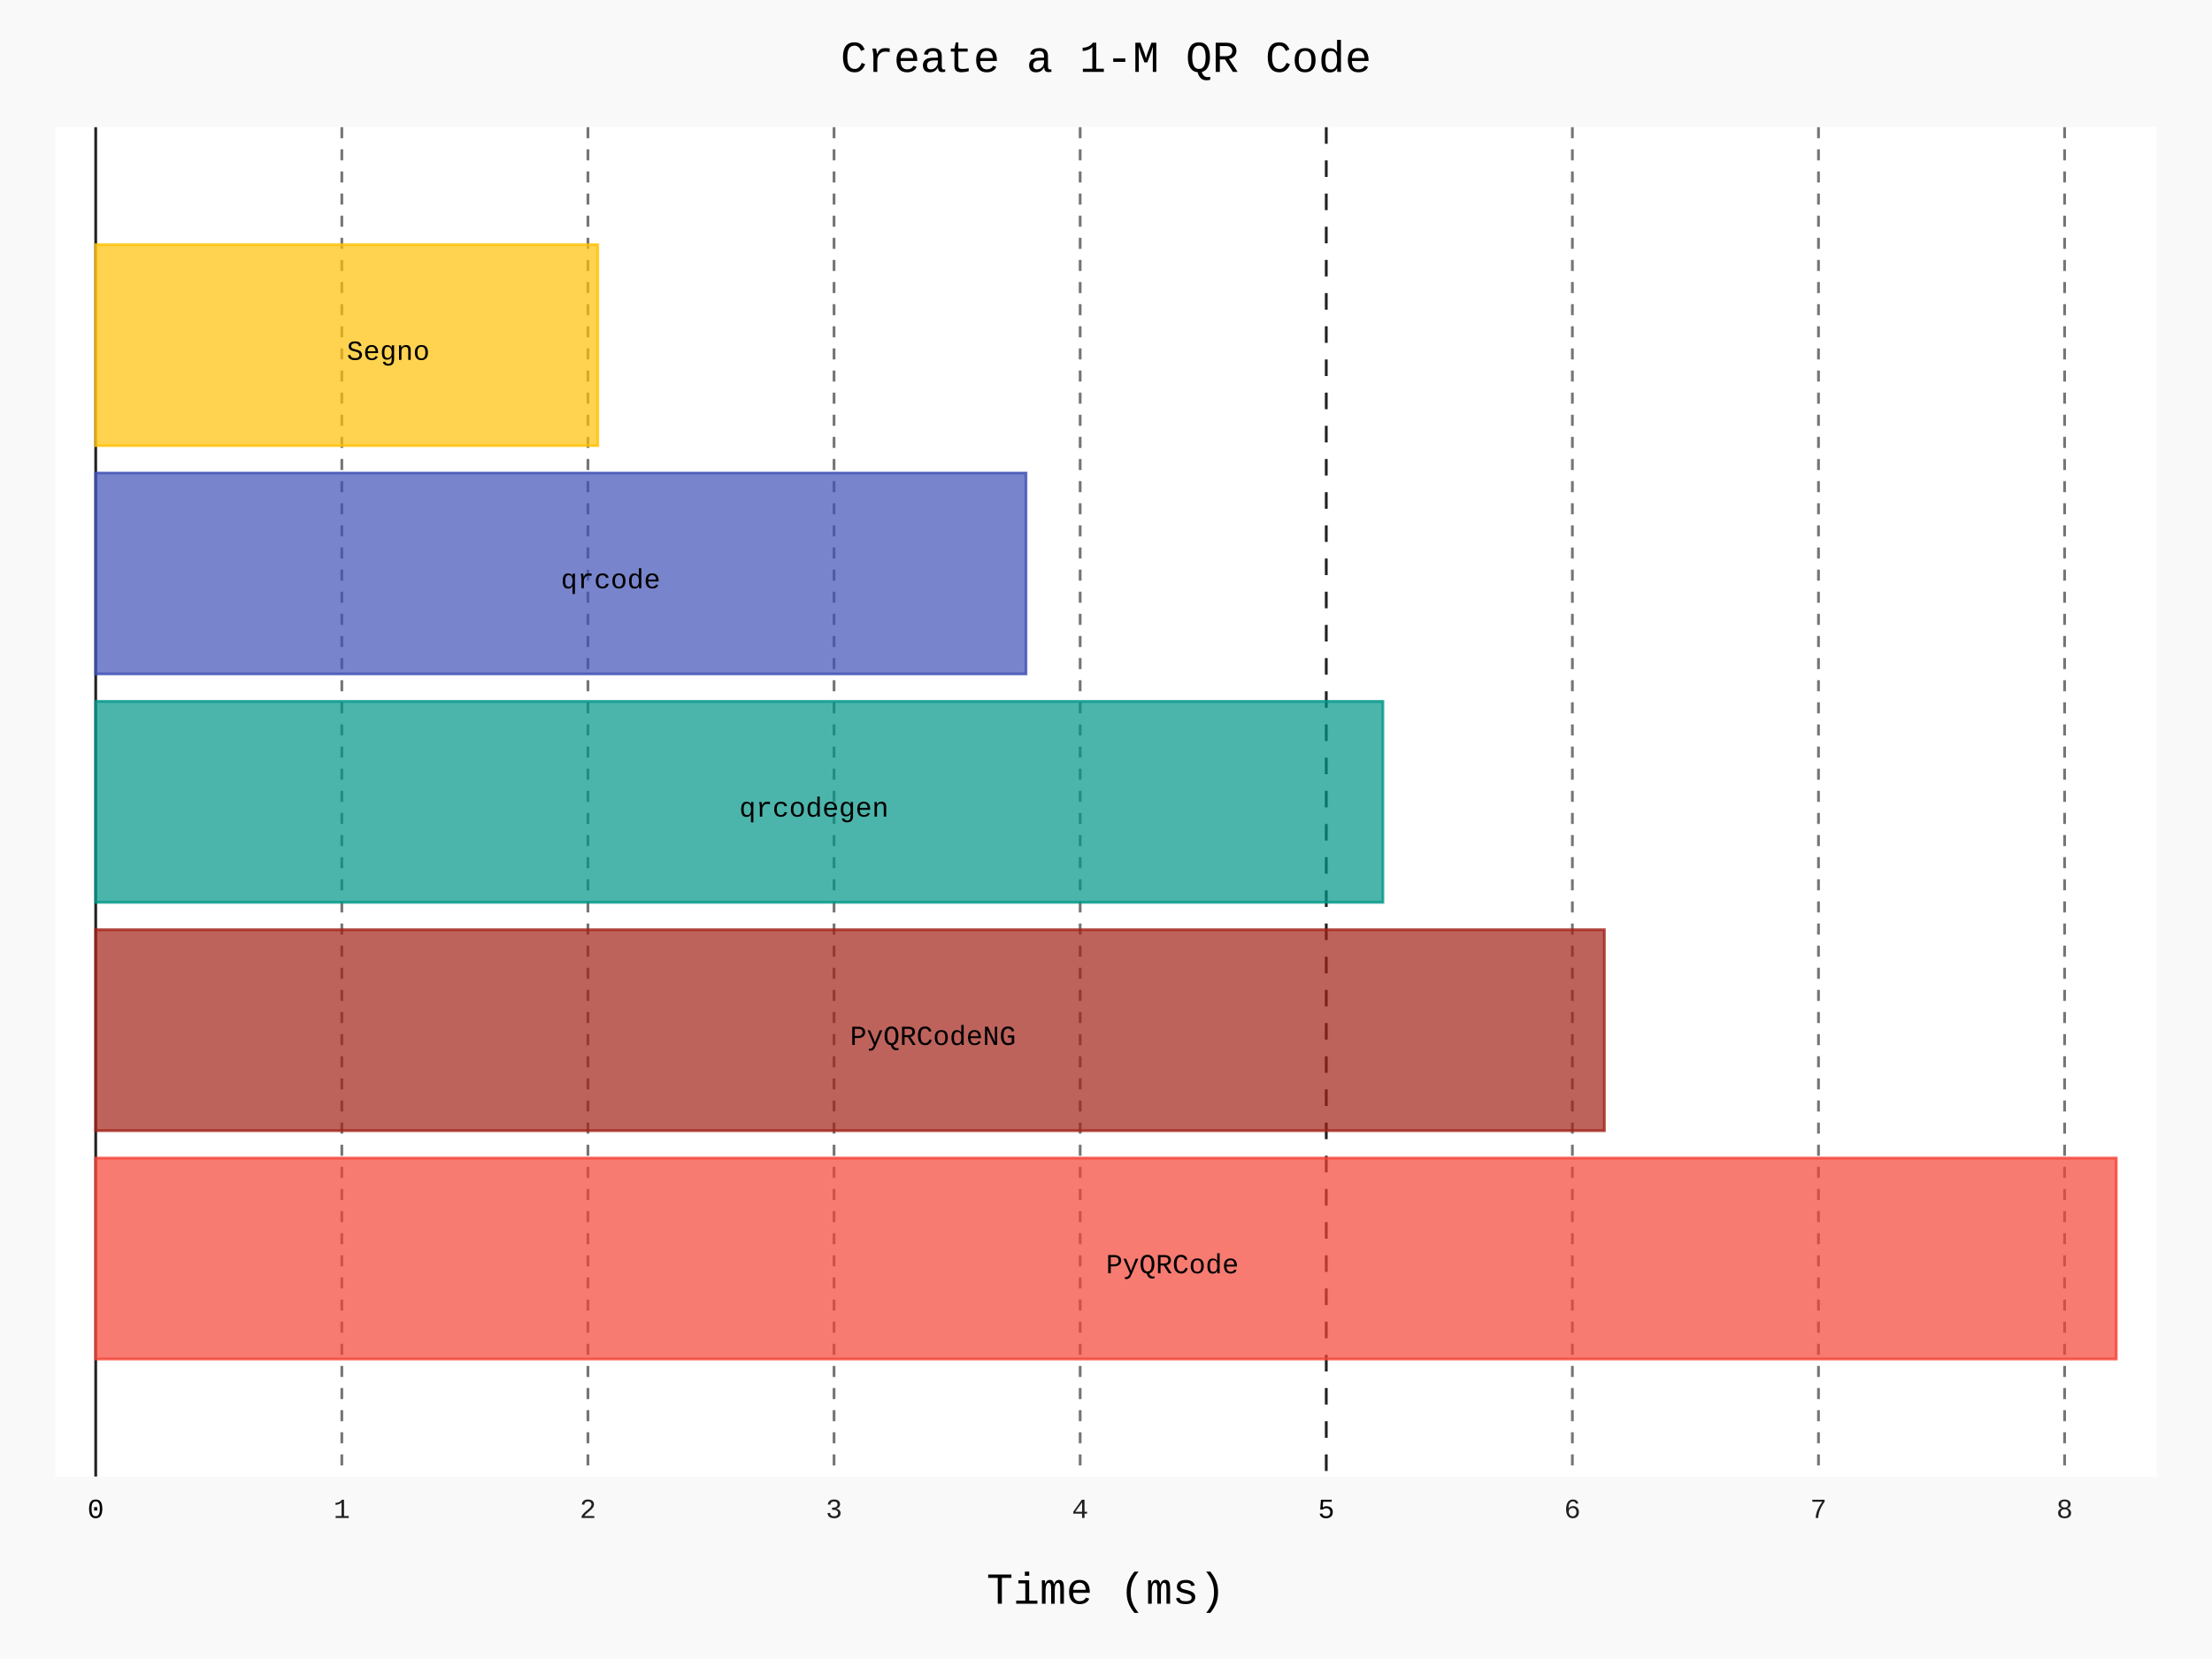
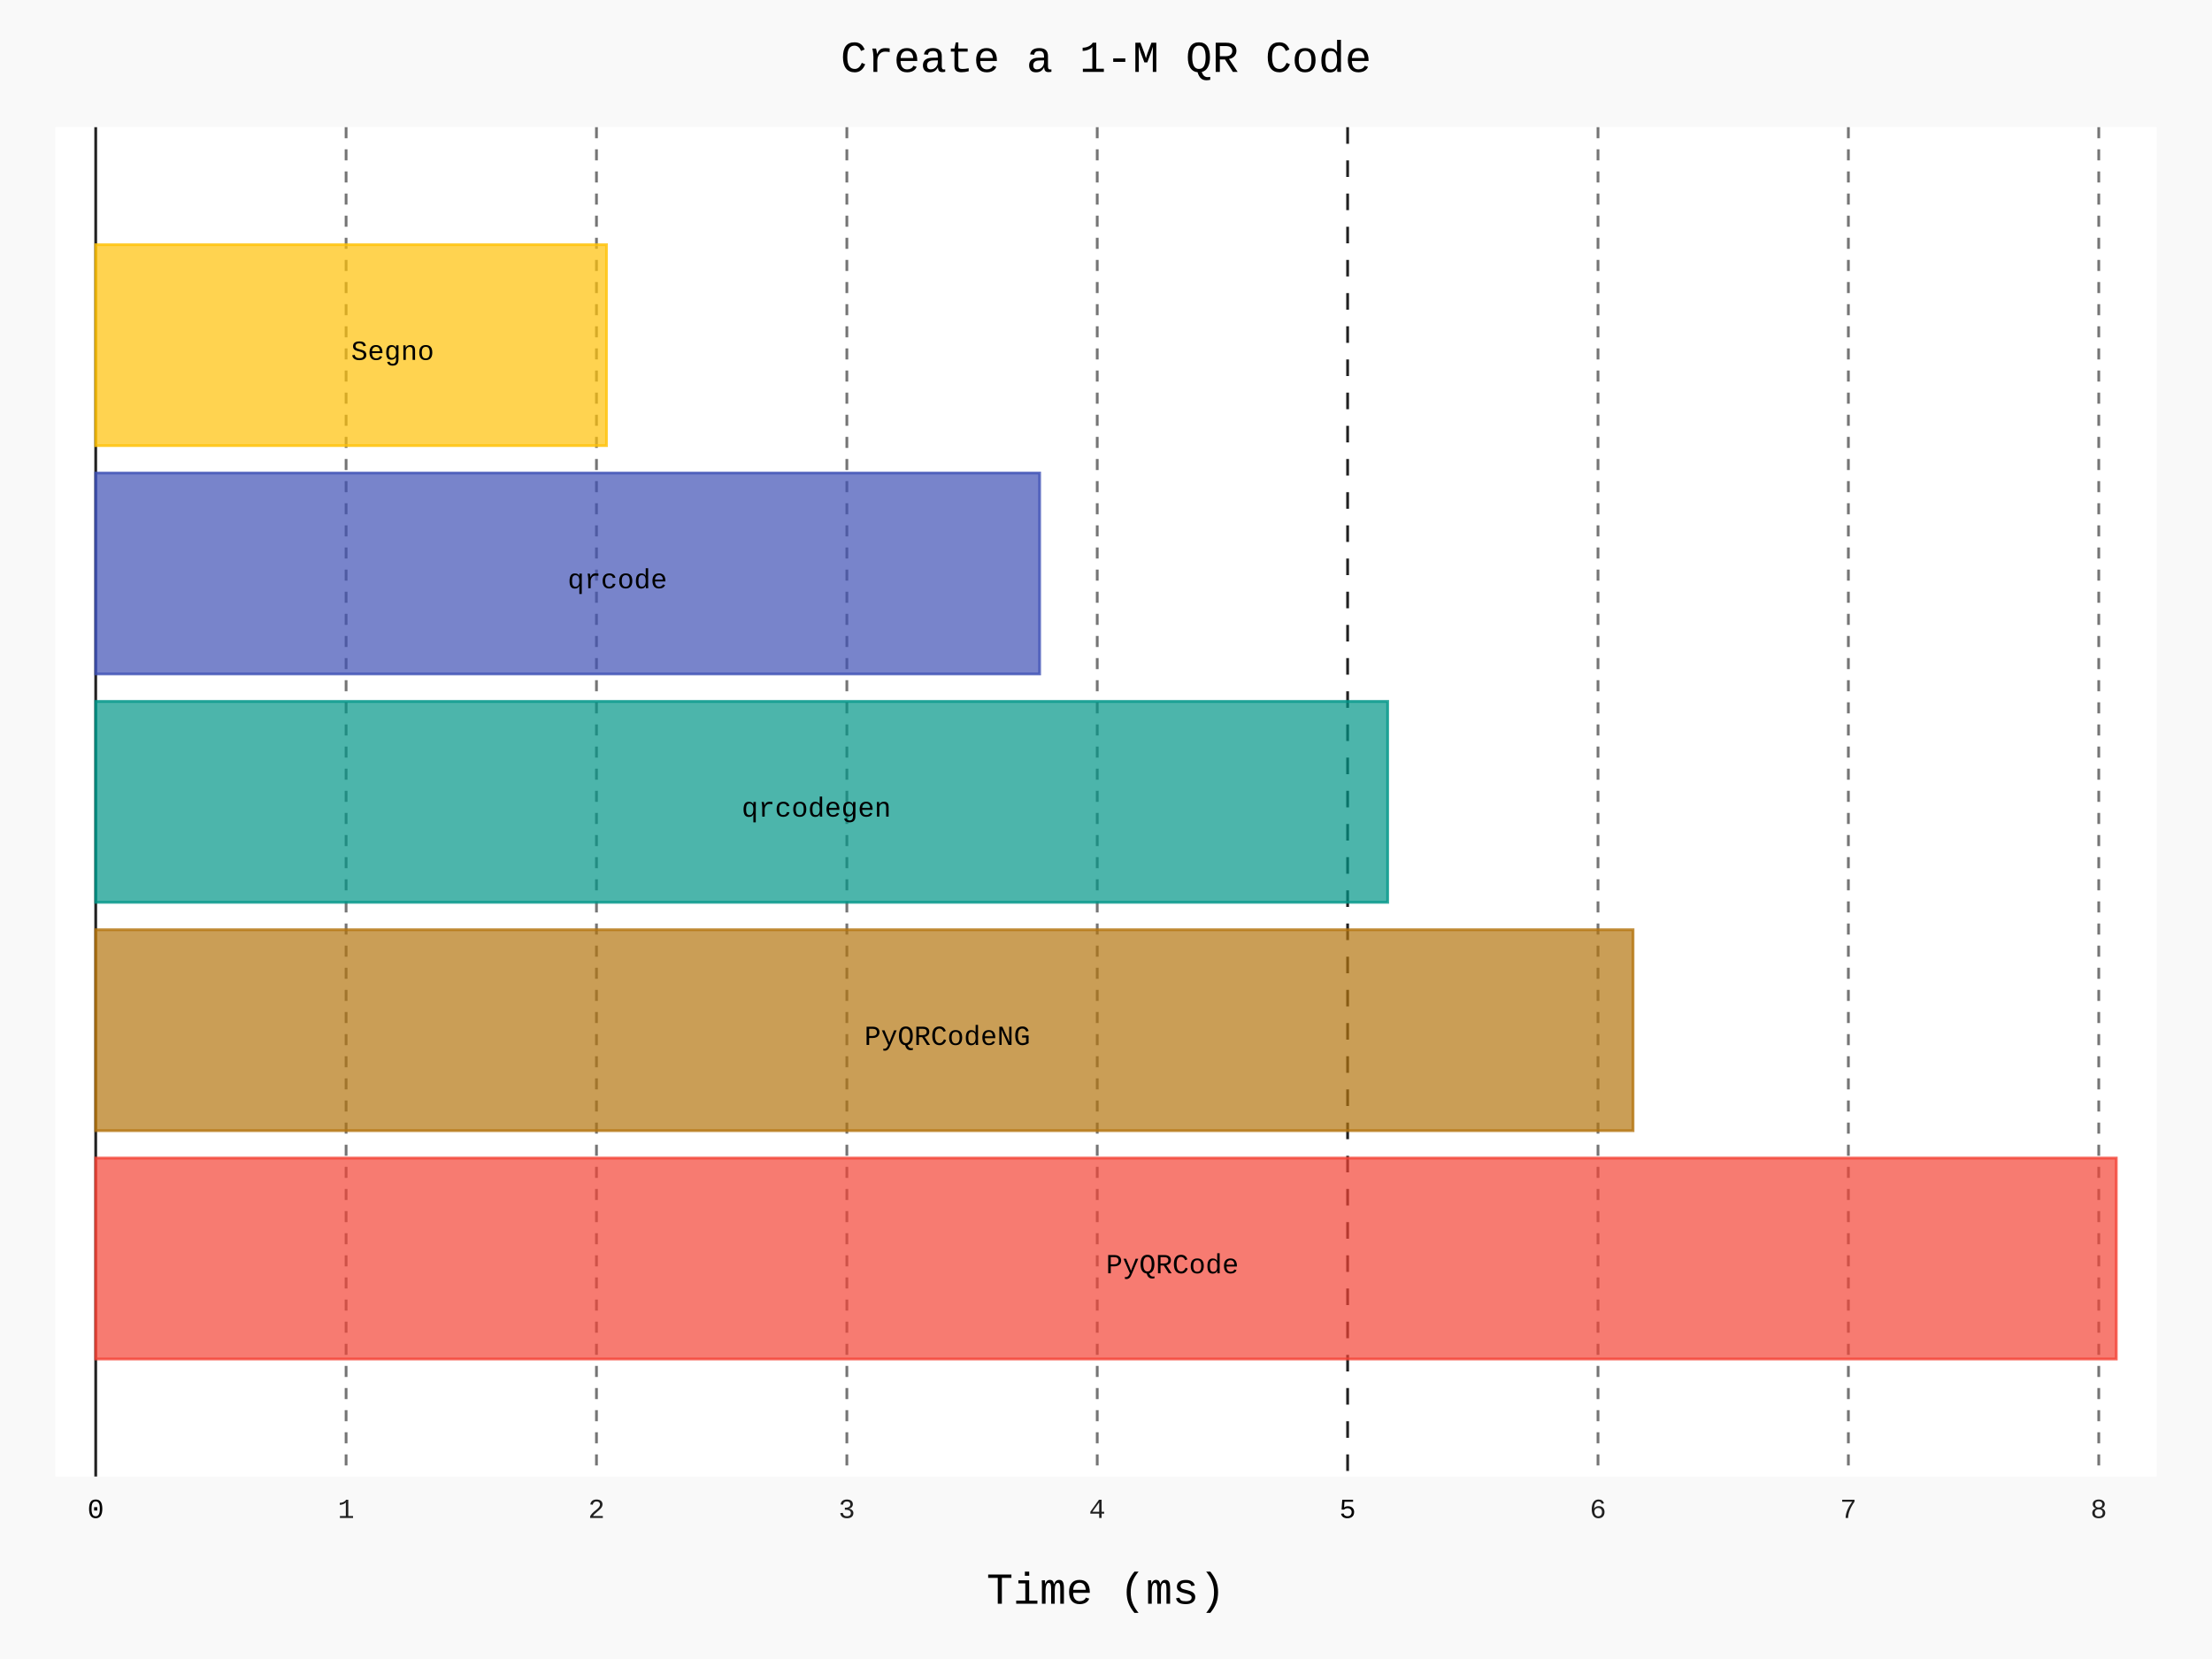
- <svg xmlns="http://www.w3.org/2000/svg" class="pygal-chart" id="chart-d5000b67-5429-439e-954d-9189ee952dd9" viewBox="0 0 800 600">
+ <svg xmlns="http://www.w3.org/2000/svg" class="pygal-chart" id="chart-c4716e2e-cdb3-4ac1-b6e1-2bc8ae19f4ba" viewBox="0 0 800 600">
  <defs>
-     <style type="text/css">#chart-d5000b67-5429-439e-954d-9189ee952dd9{-webkit-user-select:none;-webkit-font-smoothing:antialiased;font-family:Consolas,"Liberation Mono",Menlo,Courier,monospace}#chart-d5000b67-5429-439e-954d-9189ee952dd9 .title{font-family:Consolas,"Liberation Mono",Menlo,Courier,monospace;font-size:16px}#chart-d5000b67-5429-439e-954d-9189ee952dd9 .legends .legend text{font-family:Consolas,"Liberation Mono",Menlo,Courier,monospace;font-size:14px}#chart-d5000b67-5429-439e-954d-9189ee952dd9 .axis text{font-family:Consolas,"Liberation Mono",Menlo,Courier,monospace;font-size:10px}#chart-d5000b67-5429-439e-954d-9189ee952dd9 .axis text.major{font-family:Consolas,"Liberation Mono",Menlo,Courier,monospace;font-size:10px}#chart-d5000b67-5429-439e-954d-9189ee952dd9 .text-overlay text.value{font-family:Consolas,"Liberation Mono",Menlo,Courier,monospace;font-size:16px}#chart-d5000b67-5429-439e-954d-9189ee952dd9 .text-overlay text.label{font-family:Consolas,"Liberation Mono",Menlo,Courier,monospace;font-size:10px}#chart-d5000b67-5429-439e-954d-9189ee952dd9 .tooltip{font-family:Consolas,"Liberation Mono",Menlo,Courier,monospace;font-size:14px}#chart-d5000b67-5429-439e-954d-9189ee952dd9 text.no_data{font-family:Consolas,"Liberation Mono",Menlo,Courier,monospace;font-size:64px}
- #chart-d5000b67-5429-439e-954d-9189ee952dd9{background-color:rgba(249,249,249,1)}#chart-d5000b67-5429-439e-954d-9189ee952dd9 path,#chart-d5000b67-5429-439e-954d-9189ee952dd9 line,#chart-d5000b67-5429-439e-954d-9189ee952dd9 rect,#chart-d5000b67-5429-439e-954d-9189ee952dd9 circle{-webkit-transition:150ms;-moz-transition:150ms;transition:150ms}#chart-d5000b67-5429-439e-954d-9189ee952dd9 .graph &gt; .background{fill:rgba(249,249,249,1)}#chart-d5000b67-5429-439e-954d-9189ee952dd9 .plot &gt; .background{fill:rgba(255,255,255,1)}#chart-d5000b67-5429-439e-954d-9189ee952dd9 .graph{fill:rgba(0,0,0,.87)}#chart-d5000b67-5429-439e-954d-9189ee952dd9 text.no_data{fill:rgba(0,0,0,1)}#chart-d5000b67-5429-439e-954d-9189ee952dd9 .title{fill:rgba(0,0,0,1)}#chart-d5000b67-5429-439e-954d-9189ee952dd9 .legends .legend text{fill:rgba(0,0,0,.87)}#chart-d5000b67-5429-439e-954d-9189ee952dd9 .legends .legend:hover text{fill:rgba(0,0,0,1)}#chart-d5000b67-5429-439e-954d-9189ee952dd9 .axis .line{stroke:rgba(0,0,0,1)}#chart-d5000b67-5429-439e-954d-9189ee952dd9 .axis .guide.line{stroke:rgba(0,0,0,.54)}#chart-d5000b67-5429-439e-954d-9189ee952dd9 .axis .major.line{stroke:rgba(0,0,0,.87)}#chart-d5000b67-5429-439e-954d-9189ee952dd9 .axis text.major{fill:rgba(0,0,0,1)}#chart-d5000b67-5429-439e-954d-9189ee952dd9 .axis.y .guides:hover .guide.line,#chart-d5000b67-5429-439e-954d-9189ee952dd9 .line-graph .axis.x .guides:hover .guide.line,#chart-d5000b67-5429-439e-954d-9189ee952dd9 .stackedline-graph .axis.x .guides:hover .guide.line,#chart-d5000b67-5429-439e-954d-9189ee952dd9 .xy-graph .axis.x .guides:hover .guide.line{stroke:rgba(0,0,0,1)}#chart-d5000b67-5429-439e-954d-9189ee952dd9 .axis .guides:hover text{fill:rgba(0,0,0,1)}#chart-d5000b67-5429-439e-954d-9189ee952dd9 .reactive{fill-opacity:.7;stroke-opacity:.8}#chart-d5000b67-5429-439e-954d-9189ee952dd9 .ci{stroke:rgba(0,0,0,.87)}#chart-d5000b67-5429-439e-954d-9189ee952dd9 .reactive.active,#chart-d5000b67-5429-439e-954d-9189ee952dd9 .active .reactive{fill-opacity:.8;stroke-opacity:.9;stroke-width:4}#chart-d5000b67-5429-439e-954d-9189ee952dd9 .ci .reactive.active{stroke-width:1.5}#chart-d5000b67-5429-439e-954d-9189ee952dd9 .series text{fill:rgba(0,0,0,1)}#chart-d5000b67-5429-439e-954d-9189ee952dd9 .tooltip rect{fill:rgba(255,255,255,1);stroke:rgba(0,0,0,1);-webkit-transition:opacity 150ms;-moz-transition:opacity 150ms;transition:opacity 150ms}#chart-d5000b67-5429-439e-954d-9189ee952dd9 .tooltip .label{fill:rgba(0,0,0,.87)}#chart-d5000b67-5429-439e-954d-9189ee952dd9 .tooltip .label{fill:rgba(0,0,0,.87)}#chart-d5000b67-5429-439e-954d-9189ee952dd9 .tooltip .legend{font-size:.8em;fill:rgba(0,0,0,.54)}#chart-d5000b67-5429-439e-954d-9189ee952dd9 .tooltip .x_label{font-size:.6em;fill:rgba(0,0,0,1)}#chart-d5000b67-5429-439e-954d-9189ee952dd9 .tooltip .xlink{font-size:.5em;text-decoration:underline}#chart-d5000b67-5429-439e-954d-9189ee952dd9 .tooltip .value{font-size:1.5em}#chart-d5000b67-5429-439e-954d-9189ee952dd9 .bound{font-size:.5em}#chart-d5000b67-5429-439e-954d-9189ee952dd9 .max-value{font-size:.75em;fill:rgba(0,0,0,.54)}#chart-d5000b67-5429-439e-954d-9189ee952dd9 .map-element{fill:rgba(255,255,255,1);stroke:rgba(0,0,0,.54) !important}#chart-d5000b67-5429-439e-954d-9189ee952dd9 .map-element .reactive{fill-opacity:inherit;stroke-opacity:inherit}#chart-d5000b67-5429-439e-954d-9189ee952dd9 .color-0,#chart-d5000b67-5429-439e-954d-9189ee952dd9 .color-0 a:visited{stroke:#F44336;fill:#F44336}#chart-d5000b67-5429-439e-954d-9189ee952dd9 .color-1,#chart-d5000b67-5429-439e-954d-9189ee952dd9 .color-1 a:visited{stroke:#3F51B5;fill:#3F51B5}#chart-d5000b67-5429-439e-954d-9189ee952dd9 .color-2,#chart-d5000b67-5429-439e-954d-9189ee952dd9 .color-2 a:visited{stroke:#009688;fill:#009688}#chart-d5000b67-5429-439e-954d-9189ee952dd9 .color-3,#chart-d5000b67-5429-439e-954d-9189ee952dd9 .color-3 a:visited{stroke:#FFC107;fill:#FFC107}#chart-d5000b67-5429-439e-954d-9189ee952dd9 .color-4,#chart-d5000b67-5429-439e-954d-9189ee952dd9 .color-4 a:visited{stroke:#FF5722;fill:#FF5722}#chart-d5000b67-5429-439e-954d-9189ee952dd9 .text-overlay .color-0 text{fill:black}#chart-d5000b67-5429-439e-954d-9189ee952dd9 .text-overlay .color-1 text{fill:black}#chart-d5000b67-5429-439e-954d-9189ee952dd9 .text-overlay .color-2 text{fill:black}#chart-d5000b67-5429-439e-954d-9189ee952dd9 .text-overlay .color-3 text{fill:black}#chart-d5000b67-5429-439e-954d-9189ee952dd9 .text-overlay .color-4 text{fill:black}
- #chart-d5000b67-5429-439e-954d-9189ee952dd9 text.no_data{text-anchor:middle}#chart-d5000b67-5429-439e-954d-9189ee952dd9 .guide.line{fill:none}#chart-d5000b67-5429-439e-954d-9189ee952dd9 .centered{text-anchor:middle}#chart-d5000b67-5429-439e-954d-9189ee952dd9 .title{text-anchor:middle}#chart-d5000b67-5429-439e-954d-9189ee952dd9 .legends .legend text{fill-opacity:1}#chart-d5000b67-5429-439e-954d-9189ee952dd9 .axis.x text{text-anchor:middle}#chart-d5000b67-5429-439e-954d-9189ee952dd9 .axis.x:not(.web) text[transform]{text-anchor:start}#chart-d5000b67-5429-439e-954d-9189ee952dd9 .axis.x:not(.web) text[transform].backwards{text-anchor:end}#chart-d5000b67-5429-439e-954d-9189ee952dd9 .axis.y text{text-anchor:end}#chart-d5000b67-5429-439e-954d-9189ee952dd9 .axis.y text[transform].backwards{text-anchor:start}#chart-d5000b67-5429-439e-954d-9189ee952dd9 .axis.y2 text{text-anchor:start}#chart-d5000b67-5429-439e-954d-9189ee952dd9 .axis.y2 text[transform].backwards{text-anchor:end}#chart-d5000b67-5429-439e-954d-9189ee952dd9 .axis .guide.line{stroke-dasharray:4,4}#chart-d5000b67-5429-439e-954d-9189ee952dd9 .axis .major.guide.line{stroke-dasharray:6,6}#chart-d5000b67-5429-439e-954d-9189ee952dd9 .horizontal .axis.y .guide.line,#chart-d5000b67-5429-439e-954d-9189ee952dd9 .horizontal .axis.y2 .guide.line,#chart-d5000b67-5429-439e-954d-9189ee952dd9 .vertical .axis.x .guide.line{opacity:0}#chart-d5000b67-5429-439e-954d-9189ee952dd9 .horizontal .axis.always_show .guide.line,#chart-d5000b67-5429-439e-954d-9189ee952dd9 .vertical .axis.always_show .guide.line{opacity:1 !important}#chart-d5000b67-5429-439e-954d-9189ee952dd9 .axis.y .guides:hover .guide.line,#chart-d5000b67-5429-439e-954d-9189ee952dd9 .axis.y2 .guides:hover .guide.line,#chart-d5000b67-5429-439e-954d-9189ee952dd9 .axis.x .guides:hover .guide.line{opacity:1}#chart-d5000b67-5429-439e-954d-9189ee952dd9 .axis .guides:hover text{opacity:1}#chart-d5000b67-5429-439e-954d-9189ee952dd9 .nofill{fill:none}#chart-d5000b67-5429-439e-954d-9189ee952dd9 .subtle-fill{fill-opacity:.2}#chart-d5000b67-5429-439e-954d-9189ee952dd9 .dot{stroke-width:1px;fill-opacity:1}#chart-d5000b67-5429-439e-954d-9189ee952dd9 .dot.active{stroke-width:5px}#chart-d5000b67-5429-439e-954d-9189ee952dd9 .dot.negative{fill:transparent}#chart-d5000b67-5429-439e-954d-9189ee952dd9 text,#chart-d5000b67-5429-439e-954d-9189ee952dd9 tspan{stroke:none !important}#chart-d5000b67-5429-439e-954d-9189ee952dd9 .series text.active{opacity:1}#chart-d5000b67-5429-439e-954d-9189ee952dd9 .tooltip rect{fill-opacity:.95;stroke-width:.5}#chart-d5000b67-5429-439e-954d-9189ee952dd9 .tooltip text{fill-opacity:1}#chart-d5000b67-5429-439e-954d-9189ee952dd9 .showable{visibility:hidden}#chart-d5000b67-5429-439e-954d-9189ee952dd9 .showable.shown{visibility:visible}#chart-d5000b67-5429-439e-954d-9189ee952dd9 .gauge-background{fill:rgba(229,229,229,1);stroke:none}#chart-d5000b67-5429-439e-954d-9189ee952dd9 .bg-lines{stroke:rgba(249,249,249,1);stroke-width:2px}</style>
+     <style type="text/css">#chart-c4716e2e-cdb3-4ac1-b6e1-2bc8ae19f4ba{-webkit-user-select:none;-webkit-font-smoothing:antialiased;font-family:Consolas,"Liberation Mono",Menlo,Courier,monospace}#chart-c4716e2e-cdb3-4ac1-b6e1-2bc8ae19f4ba .title{font-family:Consolas,"Liberation Mono",Menlo,Courier,monospace;font-size:16px}#chart-c4716e2e-cdb3-4ac1-b6e1-2bc8ae19f4ba .legends .legend text{font-family:Consolas,"Liberation Mono",Menlo,Courier,monospace;font-size:14px}#chart-c4716e2e-cdb3-4ac1-b6e1-2bc8ae19f4ba .axis text{font-family:Consolas,"Liberation Mono",Menlo,Courier,monospace;font-size:10px}#chart-c4716e2e-cdb3-4ac1-b6e1-2bc8ae19f4ba .axis text.major{font-family:Consolas,"Liberation Mono",Menlo,Courier,monospace;font-size:10px}#chart-c4716e2e-cdb3-4ac1-b6e1-2bc8ae19f4ba .text-overlay text.value{font-family:Consolas,"Liberation Mono",Menlo,Courier,monospace;font-size:16px}#chart-c4716e2e-cdb3-4ac1-b6e1-2bc8ae19f4ba .text-overlay text.label{font-family:Consolas,"Liberation Mono",Menlo,Courier,monospace;font-size:10px}#chart-c4716e2e-cdb3-4ac1-b6e1-2bc8ae19f4ba .tooltip{font-family:Consolas,"Liberation Mono",Menlo,Courier,monospace;font-size:14px}#chart-c4716e2e-cdb3-4ac1-b6e1-2bc8ae19f4ba text.no_data{font-family:Consolas,"Liberation Mono",Menlo,Courier,monospace;font-size:64px}
+ #chart-c4716e2e-cdb3-4ac1-b6e1-2bc8ae19f4ba{background-color:rgba(249,249,249,1)}#chart-c4716e2e-cdb3-4ac1-b6e1-2bc8ae19f4ba path,#chart-c4716e2e-cdb3-4ac1-b6e1-2bc8ae19f4ba line,#chart-c4716e2e-cdb3-4ac1-b6e1-2bc8ae19f4ba rect,#chart-c4716e2e-cdb3-4ac1-b6e1-2bc8ae19f4ba circle{-webkit-transition:150ms;-moz-transition:150ms;transition:150ms}#chart-c4716e2e-cdb3-4ac1-b6e1-2bc8ae19f4ba .graph &gt; .background{fill:rgba(249,249,249,1)}#chart-c4716e2e-cdb3-4ac1-b6e1-2bc8ae19f4ba .plot &gt; .background{fill:rgba(255,255,255,1)}#chart-c4716e2e-cdb3-4ac1-b6e1-2bc8ae19f4ba .graph{fill:rgba(0,0,0,.87)}#chart-c4716e2e-cdb3-4ac1-b6e1-2bc8ae19f4ba text.no_data{fill:rgba(0,0,0,1)}#chart-c4716e2e-cdb3-4ac1-b6e1-2bc8ae19f4ba .title{fill:rgba(0,0,0,1)}#chart-c4716e2e-cdb3-4ac1-b6e1-2bc8ae19f4ba .legends .legend text{fill:rgba(0,0,0,.87)}#chart-c4716e2e-cdb3-4ac1-b6e1-2bc8ae19f4ba .legends .legend:hover text{fill:rgba(0,0,0,1)}#chart-c4716e2e-cdb3-4ac1-b6e1-2bc8ae19f4ba .axis .line{stroke:rgba(0,0,0,1)}#chart-c4716e2e-cdb3-4ac1-b6e1-2bc8ae19f4ba .axis .guide.line{stroke:rgba(0,0,0,.54)}#chart-c4716e2e-cdb3-4ac1-b6e1-2bc8ae19f4ba .axis .major.line{stroke:rgba(0,0,0,.87)}#chart-c4716e2e-cdb3-4ac1-b6e1-2bc8ae19f4ba .axis text.major{fill:rgba(0,0,0,1)}#chart-c4716e2e-cdb3-4ac1-b6e1-2bc8ae19f4ba .axis.y .guides:hover .guide.line,#chart-c4716e2e-cdb3-4ac1-b6e1-2bc8ae19f4ba .line-graph .axis.x .guides:hover .guide.line,#chart-c4716e2e-cdb3-4ac1-b6e1-2bc8ae19f4ba .stackedline-graph .axis.x .guides:hover .guide.line,#chart-c4716e2e-cdb3-4ac1-b6e1-2bc8ae19f4ba .xy-graph .axis.x .guides:hover .guide.line{stroke:rgba(0,0,0,1)}#chart-c4716e2e-cdb3-4ac1-b6e1-2bc8ae19f4ba .axis .guides:hover text{fill:rgba(0,0,0,1)}#chart-c4716e2e-cdb3-4ac1-b6e1-2bc8ae19f4ba .reactive{fill-opacity:.7;stroke-opacity:.8}#chart-c4716e2e-cdb3-4ac1-b6e1-2bc8ae19f4ba .ci{stroke:rgba(0,0,0,.87)}#chart-c4716e2e-cdb3-4ac1-b6e1-2bc8ae19f4ba .reactive.active,#chart-c4716e2e-cdb3-4ac1-b6e1-2bc8ae19f4ba .active .reactive{fill-opacity:.8;stroke-opacity:.9;stroke-width:4}#chart-c4716e2e-cdb3-4ac1-b6e1-2bc8ae19f4ba .ci .reactive.active{stroke-width:1.5}#chart-c4716e2e-cdb3-4ac1-b6e1-2bc8ae19f4ba .series text{fill:rgba(0,0,0,1)}#chart-c4716e2e-cdb3-4ac1-b6e1-2bc8ae19f4ba .tooltip rect{fill:rgba(255,255,255,1);stroke:rgba(0,0,0,1);-webkit-transition:opacity 150ms;-moz-transition:opacity 150ms;transition:opacity 150ms}#chart-c4716e2e-cdb3-4ac1-b6e1-2bc8ae19f4ba .tooltip .label{fill:rgba(0,0,0,.87)}#chart-c4716e2e-cdb3-4ac1-b6e1-2bc8ae19f4ba .tooltip .label{fill:rgba(0,0,0,.87)}#chart-c4716e2e-cdb3-4ac1-b6e1-2bc8ae19f4ba .tooltip .legend{font-size:.8em;fill:rgba(0,0,0,.54)}#chart-c4716e2e-cdb3-4ac1-b6e1-2bc8ae19f4ba .tooltip .x_label{font-size:.6em;fill:rgba(0,0,0,1)}#chart-c4716e2e-cdb3-4ac1-b6e1-2bc8ae19f4ba .tooltip .xlink{font-size:.5em;text-decoration:underline}#chart-c4716e2e-cdb3-4ac1-b6e1-2bc8ae19f4ba .tooltip .value{font-size:1.5em}#chart-c4716e2e-cdb3-4ac1-b6e1-2bc8ae19f4ba .bound{font-size:.5em}#chart-c4716e2e-cdb3-4ac1-b6e1-2bc8ae19f4ba .max-value{font-size:.75em;fill:rgba(0,0,0,.54)}#chart-c4716e2e-cdb3-4ac1-b6e1-2bc8ae19f4ba .map-element{fill:rgba(255,255,255,1);stroke:rgba(0,0,0,.54) !important}#chart-c4716e2e-cdb3-4ac1-b6e1-2bc8ae19f4ba .map-element .reactive{fill-opacity:inherit;stroke-opacity:inherit}#chart-c4716e2e-cdb3-4ac1-b6e1-2bc8ae19f4ba .color-0,#chart-c4716e2e-cdb3-4ac1-b6e1-2bc8ae19f4ba .color-0 a:visited{stroke:#F44336;fill:#F44336}#chart-c4716e2e-cdb3-4ac1-b6e1-2bc8ae19f4ba .color-1,#chart-c4716e2e-cdb3-4ac1-b6e1-2bc8ae19f4ba .color-1 a:visited{stroke:#3F51B5;fill:#3F51B5}#chart-c4716e2e-cdb3-4ac1-b6e1-2bc8ae19f4ba .color-2,#chart-c4716e2e-cdb3-4ac1-b6e1-2bc8ae19f4ba .color-2 a:visited{stroke:#009688;fill:#009688}#chart-c4716e2e-cdb3-4ac1-b6e1-2bc8ae19f4ba .color-3,#chart-c4716e2e-cdb3-4ac1-b6e1-2bc8ae19f4ba .color-3 a:visited{stroke:#FFC107;fill:#FFC107}#chart-c4716e2e-cdb3-4ac1-b6e1-2bc8ae19f4ba .color-4,#chart-c4716e2e-cdb3-4ac1-b6e1-2bc8ae19f4ba .color-4 a:visited{stroke:#FF5722;fill:#FF5722}#chart-c4716e2e-cdb3-4ac1-b6e1-2bc8ae19f4ba .text-overlay .color-0 text{fill:black}#chart-c4716e2e-cdb3-4ac1-b6e1-2bc8ae19f4ba .text-overlay .color-1 text{fill:black}#chart-c4716e2e-cdb3-4ac1-b6e1-2bc8ae19f4ba .text-overlay .color-2 text{fill:black}#chart-c4716e2e-cdb3-4ac1-b6e1-2bc8ae19f4ba .text-overlay .color-3 text{fill:black}#chart-c4716e2e-cdb3-4ac1-b6e1-2bc8ae19f4ba .text-overlay .color-4 text{fill:black}
+ #chart-c4716e2e-cdb3-4ac1-b6e1-2bc8ae19f4ba text.no_data{text-anchor:middle}#chart-c4716e2e-cdb3-4ac1-b6e1-2bc8ae19f4ba .guide.line{fill:none}#chart-c4716e2e-cdb3-4ac1-b6e1-2bc8ae19f4ba .centered{text-anchor:middle}#chart-c4716e2e-cdb3-4ac1-b6e1-2bc8ae19f4ba .title{text-anchor:middle}#chart-c4716e2e-cdb3-4ac1-b6e1-2bc8ae19f4ba .legends .legend text{fill-opacity:1}#chart-c4716e2e-cdb3-4ac1-b6e1-2bc8ae19f4ba .axis.x text{text-anchor:middle}#chart-c4716e2e-cdb3-4ac1-b6e1-2bc8ae19f4ba .axis.x:not(.web) text[transform]{text-anchor:start}#chart-c4716e2e-cdb3-4ac1-b6e1-2bc8ae19f4ba .axis.x:not(.web) text[transform].backwards{text-anchor:end}#chart-c4716e2e-cdb3-4ac1-b6e1-2bc8ae19f4ba .axis.y text{text-anchor:end}#chart-c4716e2e-cdb3-4ac1-b6e1-2bc8ae19f4ba .axis.y text[transform].backwards{text-anchor:start}#chart-c4716e2e-cdb3-4ac1-b6e1-2bc8ae19f4ba .axis.y2 text{text-anchor:start}#chart-c4716e2e-cdb3-4ac1-b6e1-2bc8ae19f4ba .axis.y2 text[transform].backwards{text-anchor:end}#chart-c4716e2e-cdb3-4ac1-b6e1-2bc8ae19f4ba .axis .guide.line{stroke-dasharray:4,4}#chart-c4716e2e-cdb3-4ac1-b6e1-2bc8ae19f4ba .axis .major.guide.line{stroke-dasharray:6,6}#chart-c4716e2e-cdb3-4ac1-b6e1-2bc8ae19f4ba .horizontal .axis.y .guide.line,#chart-c4716e2e-cdb3-4ac1-b6e1-2bc8ae19f4ba .horizontal .axis.y2 .guide.line,#chart-c4716e2e-cdb3-4ac1-b6e1-2bc8ae19f4ba .vertical .axis.x .guide.line{opacity:0}#chart-c4716e2e-cdb3-4ac1-b6e1-2bc8ae19f4ba .horizontal .axis.always_show .guide.line,#chart-c4716e2e-cdb3-4ac1-b6e1-2bc8ae19f4ba .vertical .axis.always_show .guide.line{opacity:1 !important}#chart-c4716e2e-cdb3-4ac1-b6e1-2bc8ae19f4ba .axis.y .guides:hover .guide.line,#chart-c4716e2e-cdb3-4ac1-b6e1-2bc8ae19f4ba .axis.y2 .guides:hover .guide.line,#chart-c4716e2e-cdb3-4ac1-b6e1-2bc8ae19f4ba .axis.x .guides:hover .guide.line{opacity:1}#chart-c4716e2e-cdb3-4ac1-b6e1-2bc8ae19f4ba .axis .guides:hover text{opacity:1}#chart-c4716e2e-cdb3-4ac1-b6e1-2bc8ae19f4ba .nofill{fill:none}#chart-c4716e2e-cdb3-4ac1-b6e1-2bc8ae19f4ba .subtle-fill{fill-opacity:.2}#chart-c4716e2e-cdb3-4ac1-b6e1-2bc8ae19f4ba .dot{stroke-width:1px;fill-opacity:1}#chart-c4716e2e-cdb3-4ac1-b6e1-2bc8ae19f4ba .dot.active{stroke-width:5px}#chart-c4716e2e-cdb3-4ac1-b6e1-2bc8ae19f4ba .dot.negative{fill:transparent}#chart-c4716e2e-cdb3-4ac1-b6e1-2bc8ae19f4ba text,#chart-c4716e2e-cdb3-4ac1-b6e1-2bc8ae19f4ba tspan{stroke:none !important}#chart-c4716e2e-cdb3-4ac1-b6e1-2bc8ae19f4ba .series text.active{opacity:1}#chart-c4716e2e-cdb3-4ac1-b6e1-2bc8ae19f4ba .tooltip rect{fill-opacity:.95;stroke-width:.5}#chart-c4716e2e-cdb3-4ac1-b6e1-2bc8ae19f4ba .tooltip text{fill-opacity:1}#chart-c4716e2e-cdb3-4ac1-b6e1-2bc8ae19f4ba .showable{visibility:hidden}#chart-c4716e2e-cdb3-4ac1-b6e1-2bc8ae19f4ba .showable.shown{visibility:visible}#chart-c4716e2e-cdb3-4ac1-b6e1-2bc8ae19f4ba .gauge-background{fill:rgba(229,229,229,1);stroke:none}#chart-c4716e2e-cdb3-4ac1-b6e1-2bc8ae19f4ba .bg-lines{stroke:rgba(249,249,249,1);stroke-width:2px}</style>
  </defs>
  <g class="graph horizontalbar-graph horizontal">
    <rect class="background" height="600" width="800" x="0" y="0" />
    <g class="plot" transform="translate(20, 46)">
      <rect class="background" height="488" width="760" x="0" y="0" />
      <g class="axis x always_show">
        <g class="guides">
          <path class="axis major line" d="M14.615 0 v488" />
          <text class="major" x="14.615" y="503.0">0</text>
        </g>
        <g class="guides">
-           <path class="guide line" d="M103.625 0 v488" />
-           <text class="" x="103.625" y="503.0">1</text>
+           <path class="guide line" d="M105.169 0 v488" />
+           <text class="" x="105.169" y="503.0">1</text>
        </g>
        <g class="guides">
-           <path class="guide line" d="M192.635 0 v488" />
-           <text class="" x="192.635" y="503.0">2</text>
+           <path class="guide line" d="M195.723 0 v488" />
+           <text class="" x="195.723" y="503.0">2</text>
        </g>
        <g class="guides">
-           <path class="guide line" d="M281.644 0 v488" />
-           <text class="" x="281.644" y="503.0">3</text>
+           <path class="guide line" d="M286.277 0 v488" />
+           <text class="" x="286.277" y="503.0">3</text>
        </g>
        <g class="guides">
-           <path class="guide line" d="M370.654 0 v488" />
-           <text class="" x="370.654" y="503.0">4</text>
+           <path class="guide line" d="M376.831 0 v488" />
+           <text class="" x="376.831" y="503.0">4</text>
        </g>
        <g class="guides">
-           <path class="major guide line" d="M459.664 0 v488" />
-           <text class="major" x="459.664" y="503.0">5</text>
+           <path class="major guide line" d="M467.384 0 v488" />
+           <text class="major" x="467.384" y="503.0">5</text>
        </g>
        <g class="guides">
-           <path class="guide line" d="M548.673 0 v488" />
-           <text class="" x="548.673" y="503.0">6</text>
+           <path class="guide line" d="M557.938 0 v488" />
+           <text class="" x="557.938" y="503.0">6</text>
        </g>
        <g class="guides">
-           <path class="guide line" d="M637.683 0 v488" />
-           <text class="" x="637.683" y="503.0">7</text>
+           <path class="guide line" d="M648.492 0 v488" />
+           <text class="" x="648.492" y="503.0">7</text>
        </g>
        <g class="guides">
-           <path class="guide line" d="M726.693 0 v488" />
-           <text class="" x="726.693" y="503.0">8</text>
+           <path class="guide line" d="M739.046 0 v488" />
+           <text class="" x="739.046" y="503.0">8</text>
        </g>
      </g>
      <g class="series serie-4 color-4">
        <g class="bars">
          <g class="bar" style="fill: #F44336; stroke: #F44336">
            <rect class="rect reactive tooltip-trigger" height="72.674" rx="0" ry="0" width="730.769" x="14.615" y="372.832" />
          </g>
        </g>
      </g>
      <g class="series serie-3 color-3">
        <g class="bars">
-           <g class="bar" style="fill: #A22118; stroke: #A22118">
-             <rect class="rect reactive tooltip-trigger" height="72.674" rx="0" ry="0" width="545.629" x="14.615" y="290.247" />
+           <g class="bar" style="fill: #b4750f; stroke: #b4750f">
+             <rect class="rect reactive tooltip-trigger" height="72.674" rx="0" ry="0" width="556" x="14.615" y="290.247" />
          </g>
        </g>
      </g>
      <g class="series serie-2 color-2">
        <g class="bars">
          <g class="bar" style="fill: #009688; stroke: #009688">
-             <rect class="rect reactive tooltip-trigger" height="72.674" rx="0" ry="0" width="465.52" x="14.615" y="207.663" />
+             <rect class="rect reactive tooltip-trigger" height="72.674" rx="0" ry="0" width="467.258" x="14.615" y="207.663" />
          </g>
        </g>
      </g>
      <g class="series serie-1 color-1">
        <g class="bars">
          <g class="bar" style="fill: #3F51B5; stroke: #3F51B5">
-             <rect class="rect reactive tooltip-trigger" height="72.674" rx="0" ry="0" width="336.456" x="14.615" y="125.078" />
+             <rect class="rect reactive tooltip-trigger" height="72.674" rx="0" ry="0" width="341.388" x="14.615" y="125.078" />
          </g>
        </g>
      </g>
      <g class="series serie-0 color-0">
        <g class="bars">
          <g class="bar" style="fill: #FFC107; stroke: #FFC107">
-             <rect class="rect reactive tooltip-trigger" height="72.674" rx="0" ry="0" width="181.58" x="14.615" y="42.494" />
+             <rect class="rect reactive tooltip-trigger" height="72.674" rx="0" ry="0" width="184.73" x="14.615" y="42.494" />
          </g>
        </g>
      </g>
    </g>
    <g class="titles">
      <text class="title plot_title" x="400.0" y="26">Create a 1-M QR Code</text>
      <text class="title" x="400.0" y="580">Time (ms)</text>
    </g>
    <g class="plot overlay" transform="translate(20, 46)">
      <g class="series serie-4 color-4" />
      <g class="series serie-3 color-3" />
      <g class="series serie-2 color-2" />
      <g class="series serie-1 color-1" />
      <g class="series serie-0 color-0" />
    </g>
    <g class="plot text-overlay" transform="translate(20, 46)">
      <g class="series serie-4 color-4">
-         <text class="label" x="380" y="414.503">PyQRCode</text>
+         <text class="label" x="380.0" y="414.503">PyQRCode</text>
      </g>
      <g class="series serie-3 color-3">
-         <text class="label" x="287.43" y="331.918">PyQRCodeNG</text>
+         <text class="label" x="292.616" y="331.918">PyQRCodeNG</text>
      </g>
      <g class="series serie-2 color-2">
-         <text class="label" x="247.376" y="249.333">qrcodegen</text>
+         <text class="label" x="248.244" y="249.333">qrcodegen</text>
      </g>
      <g class="series serie-1 color-1">
-         <text class="label" x="182.844" y="166.749">qrcode</text>
+         <text class="label" x="185.309" y="166.749">qrcode</text>
      </g>
      <g class="series serie-0 color-0">
-         <text class="label" x="105.405" y="84.164">Segno</text>
+         <text class="label" x="106.98" y="84.164">Segno</text>
      </g>
    </g>
    <g class="plot tooltip-overlay" transform="translate(20, 46)">
      <g class="tooltip" style="opacity: 0" transform="translate(0 0)">
        <rect class="tooltip-box" height="0" rx="0" ry="0" width="0" />
        <g class="text" />
      </g>
    </g>
  </g>
</svg>
